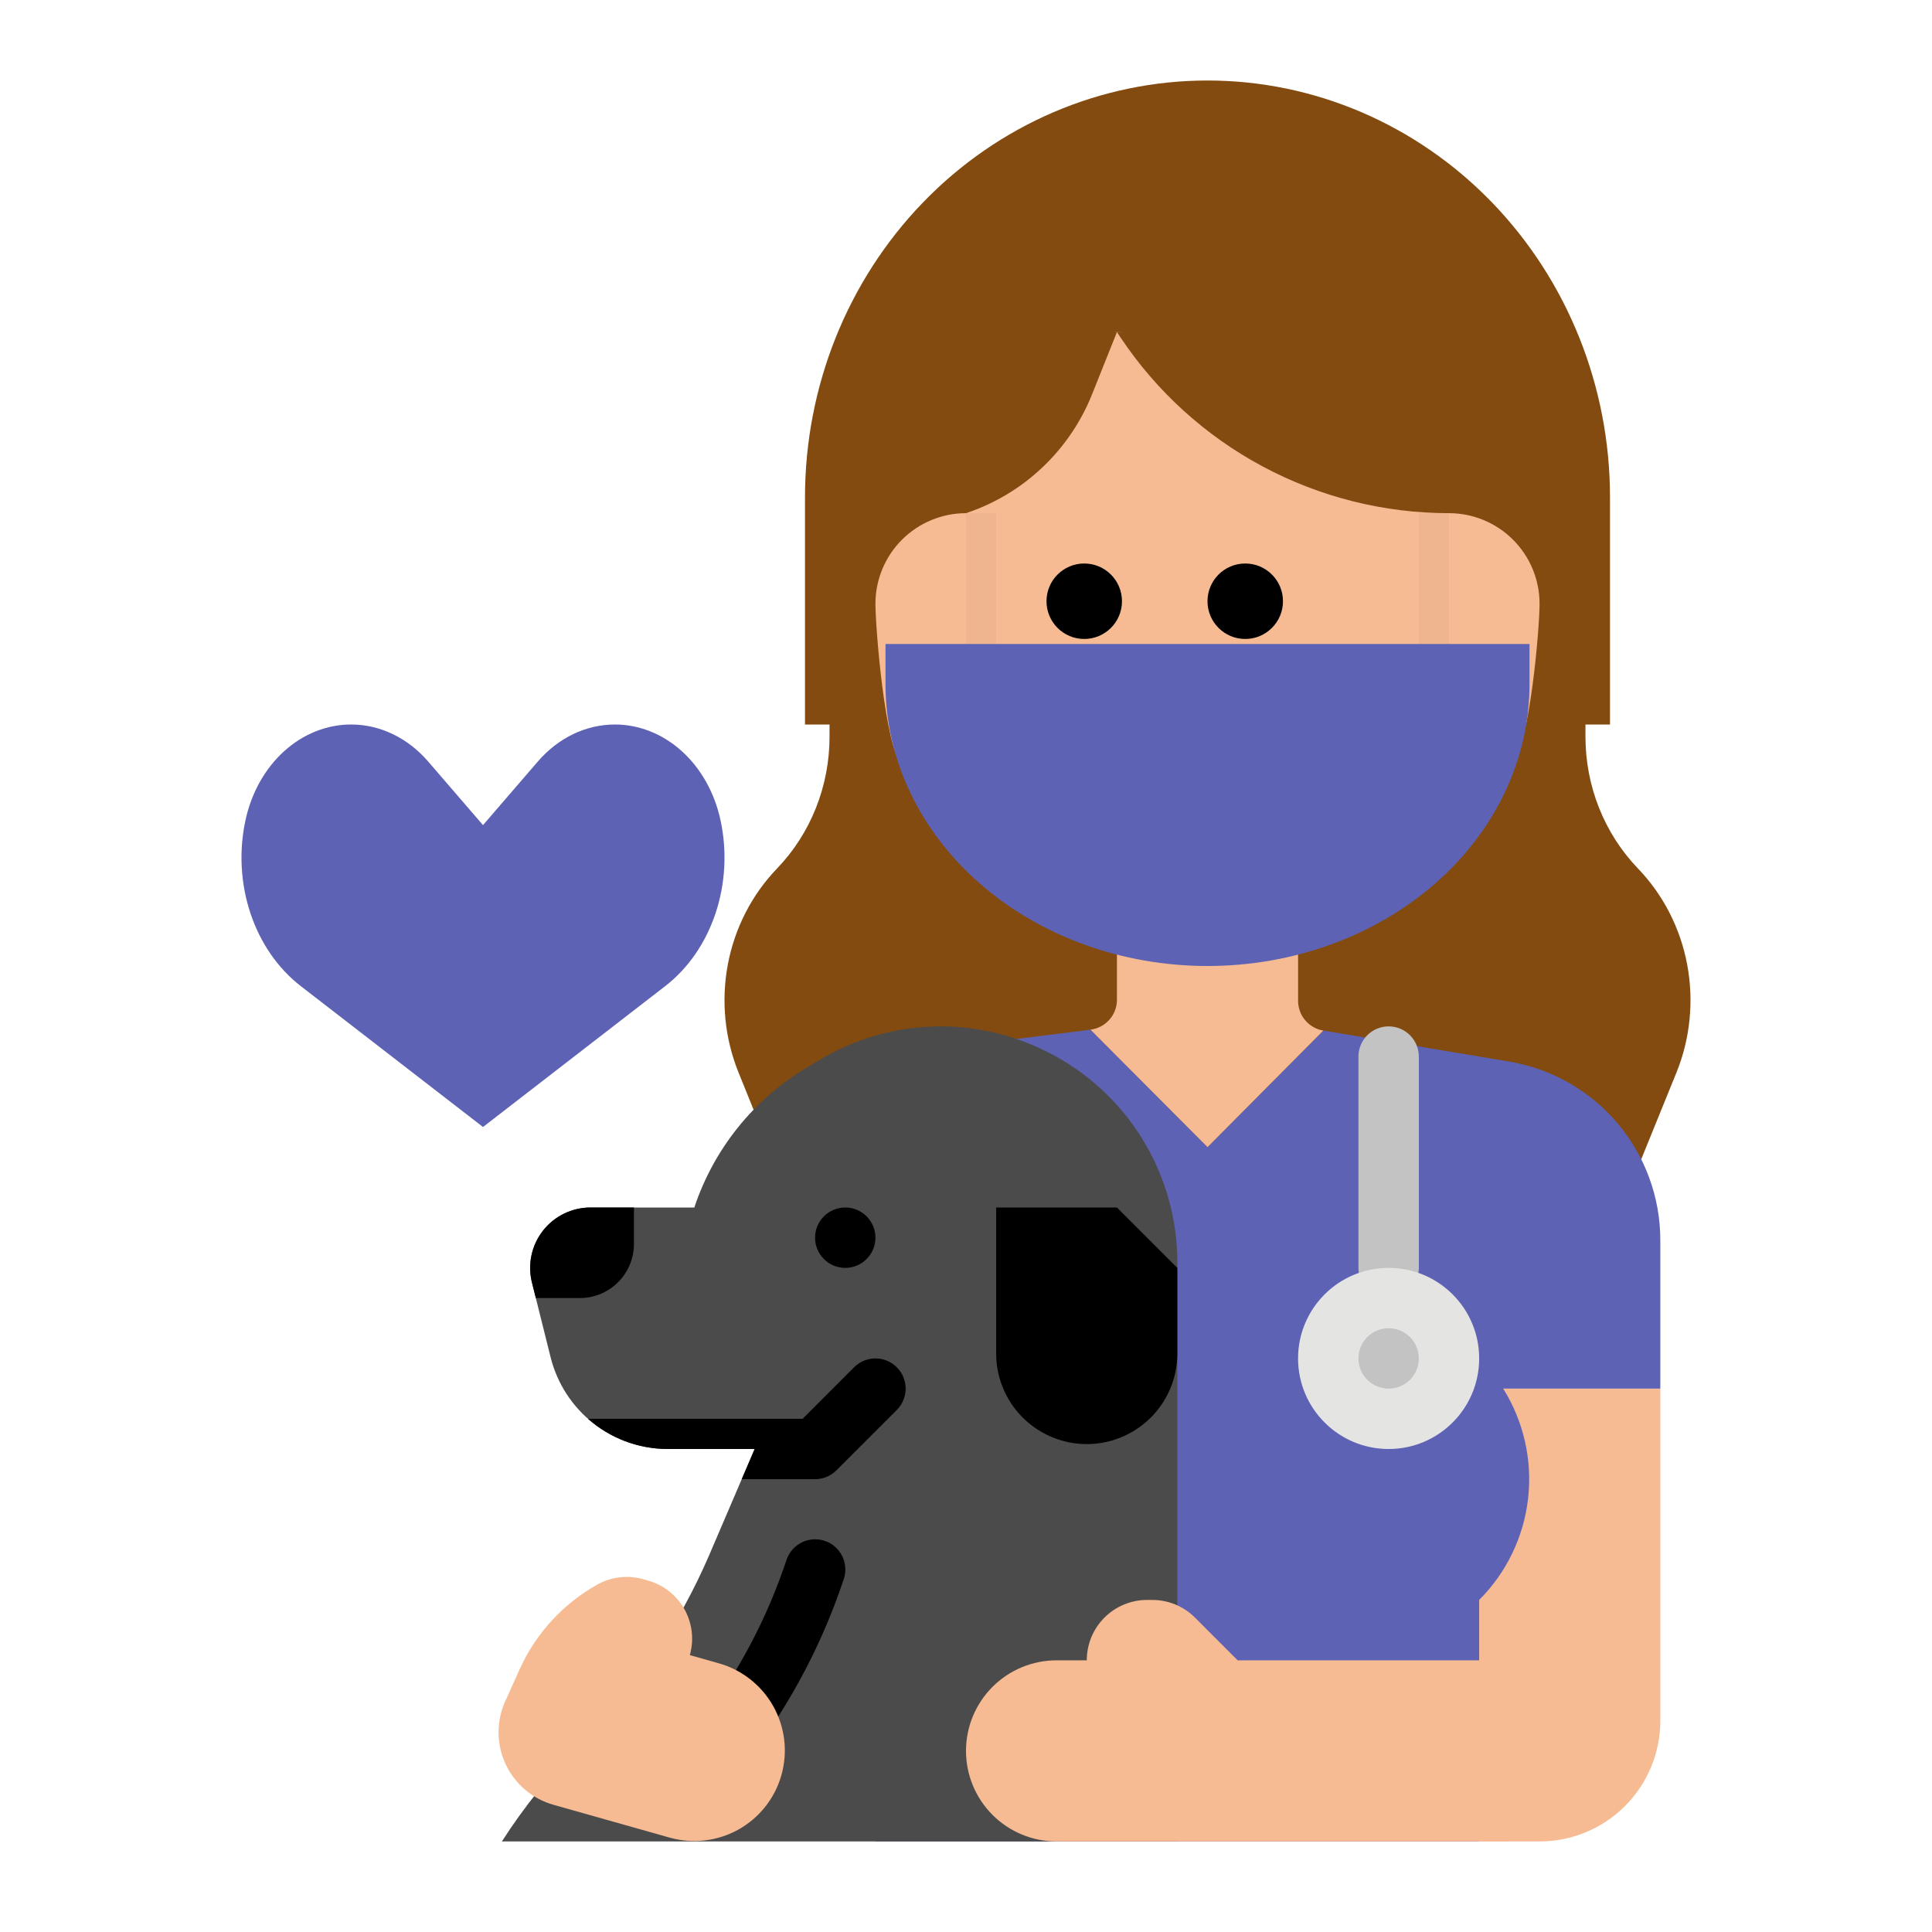
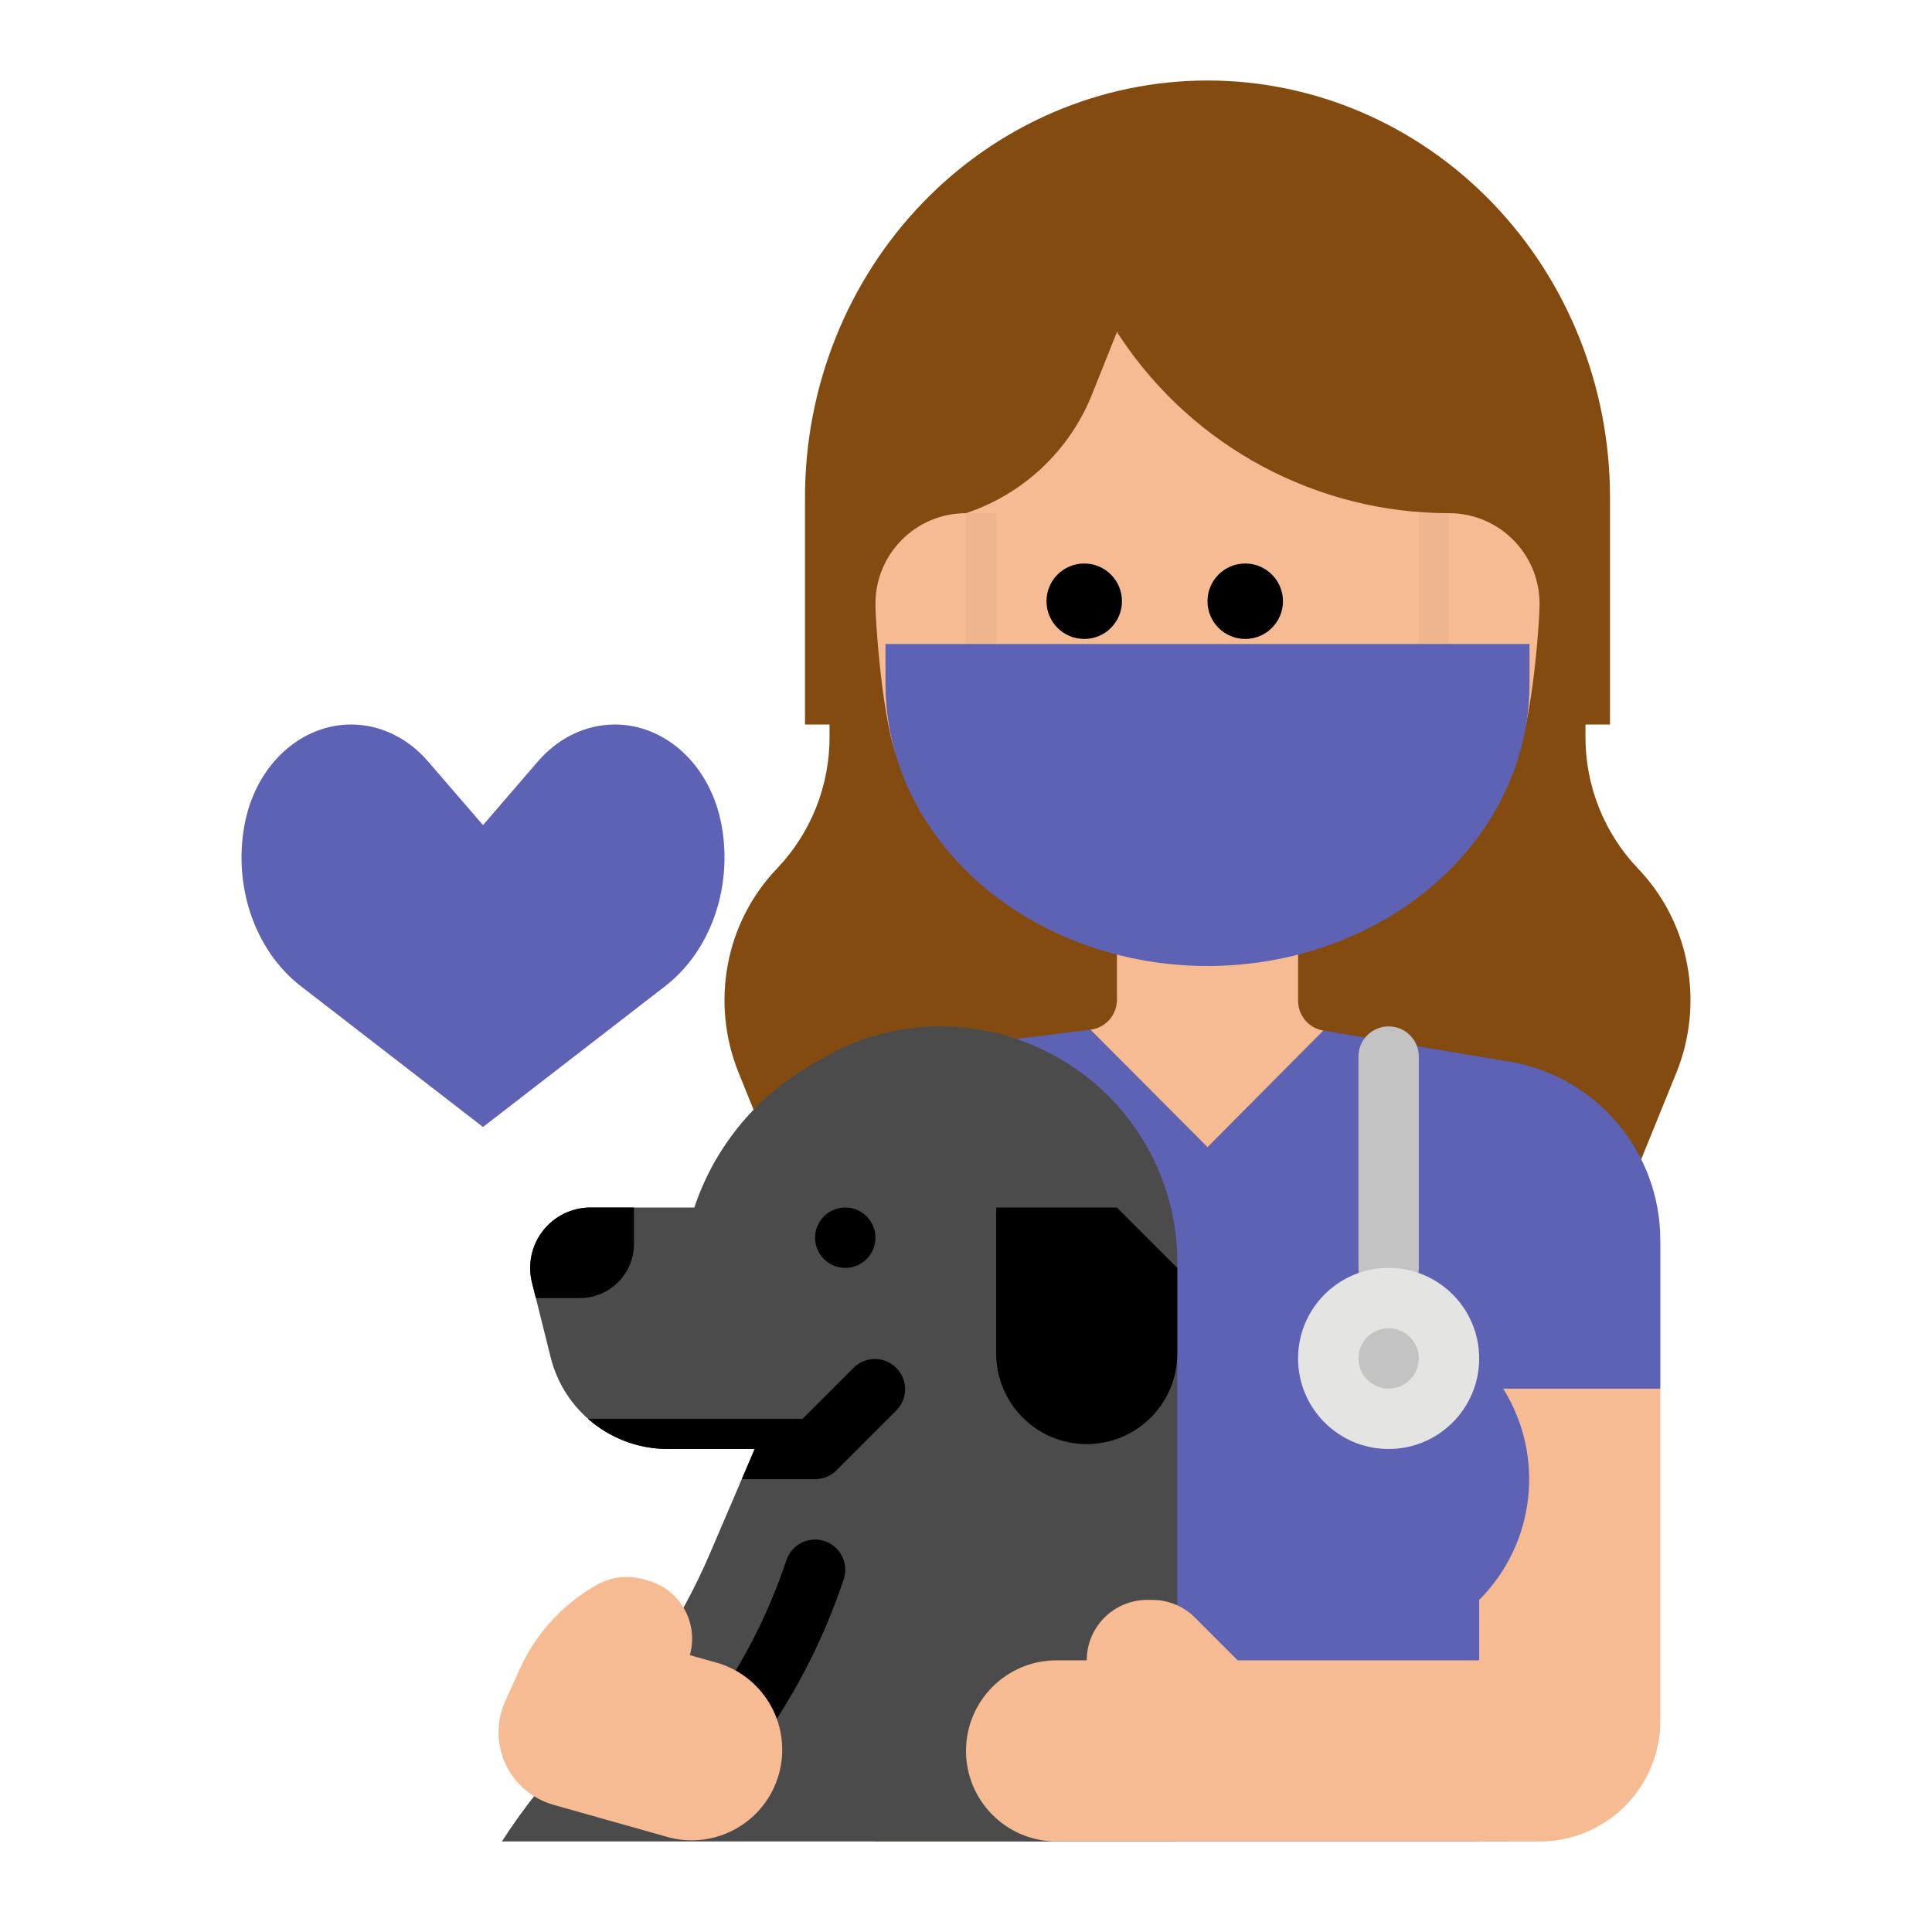
- <svg xmlns="http://www.w3.org/2000/svg" width="63" height="63" viewBox="0 0 63 63" fill="none">
-   <path d="M48.234 54.141V45.281H54.141V56.109C54.141 57.154 53.726 58.155 52.987 58.894C52.249 59.632 51.247 60.047 50.203 60.047H48.234V54.141Z" fill="#F6BB92" />
-   <path d="M52.879 39.375L53.827 37.042L54.668 34.972C55.118 33.859 55.239 32.632 55.016 31.448C54.792 30.263 54.234 29.174 53.412 28.321C52.316 27.181 51.7 25.636 51.7 24.025V18.375H27.05V24.025C27.05 25.636 26.434 27.182 25.338 28.321C24.516 29.175 23.958 30.263 23.734 31.448C23.511 32.632 23.632 33.859 24.082 34.972L24.972 37.172L52.879 39.375Z" fill="#834B10" />
-   <path d="M54.141 40.441C54.141 39.043 53.645 37.69 52.741 36.623C51.837 35.556 50.584 34.845 49.205 34.615L48.234 34.453L43.151 33.606L39.375 37.406L35.56 33.577L28.547 34.453V60.047H48.234V52.172C49.125 51.281 49.687 50.115 49.829 48.863C49.971 47.612 49.685 46.349 49.017 45.281H54.141V40.441Z" fill="#5D62B5" />
-   <path d="M52.5 23.625H26.25V16.213C26.25 12.609 27.633 9.153 30.094 6.605C32.556 4.057 35.894 2.625 39.375 2.625C42.856 2.625 46.194 4.057 48.656 6.605C51.117 9.153 52.5 12.609 52.5 16.213V23.625Z" fill="#834B10" />
-   <path d="M47.25 16.734V15.75L46.266 10.828H32.484L31.5 15.75V16.734C30.717 16.734 29.966 17.046 29.412 17.599C28.858 18.153 28.547 18.904 28.547 19.688C28.547 20.471 28.858 24.384 29.412 24.938C29.966 25.491 29.686 24.776 30.47 24.776L30.188 24.938H31.5C31.5 26.765 33.21 27.205 34.503 28.497C35.795 29.79 37.547 30.516 39.375 30.516C41.203 30.516 42.955 29.79 44.247 28.497C45.54 27.205 46.266 26.604 46.266 24.776L47.25 24.938H48.562C49.346 24.938 48.784 25.33 49.338 24.776C49.892 24.223 50.203 20.471 50.203 19.688C50.203 18.904 49.892 18.153 49.338 17.599C48.784 17.046 48.033 16.734 47.25 16.734Z" fill="#F6BB92" />
-   <path d="M38.391 41.165V60.047H16.365C17.099 58.904 17.954 57.843 18.915 56.882L18.987 56.809C20.747 55.052 22.155 52.975 23.135 50.689C23.522 49.788 23.907 48.888 24.187 48.234C24.442 47.64 24.609 47.25 24.609 47.25H21.777C20.899 47.249 20.046 46.955 19.355 46.415C18.663 45.875 18.171 45.119 17.957 44.267L17.473 42.328L17.346 41.821C17.273 41.531 17.268 41.228 17.33 40.935C17.392 40.643 17.52 40.368 17.704 40.132C17.888 39.896 18.124 39.706 18.392 39.574C18.661 39.443 18.956 39.375 19.256 39.375H22.641C23.275 37.469 24.571 35.853 26.294 34.82L26.725 34.562C27.832 33.899 29.088 33.525 30.378 33.475C31.668 33.425 32.95 33.702 34.105 34.278L34.148 34.3C35.423 34.938 36.495 35.918 37.244 37.13C37.994 38.343 38.391 39.74 38.391 41.165Z" fill="#4B4B4B" />
-   <path d="M38.391 41.344V44.137C38.391 44.757 38.196 45.361 37.833 45.864C37.471 46.366 36.959 46.742 36.371 46.938C35.765 47.141 35.11 47.141 34.504 46.938C33.916 46.742 33.404 46.366 33.042 45.864C32.679 45.361 32.484 44.757 32.484 44.137V39.375H36.422L38.391 41.344Z" fill="black" />
-   <path d="M29.243 45.978L27.274 47.946C27.09 48.131 26.839 48.234 26.578 48.234H24.187C24.442 47.64 24.609 47.25 24.609 47.25H21.777C20.818 47.251 19.892 46.901 19.174 46.266H26.171L27.85 44.585C28.035 44.4 28.286 44.296 28.547 44.296C28.808 44.296 29.058 44.4 29.243 44.585C29.428 44.77 29.532 45.02 29.532 45.281C29.532 45.542 29.428 45.793 29.243 45.978V45.978Z" fill="black" />
-   <path d="M20.672 39.375V40.565C20.672 41.032 20.486 41.481 20.155 41.812C19.825 42.142 19.376 42.328 18.909 42.328H17.473L17.346 41.821C17.273 41.531 17.268 41.228 17.33 40.935C17.392 40.643 17.52 40.368 17.704 40.132C17.888 39.896 18.123 39.706 18.392 39.575C18.661 39.443 18.956 39.375 19.256 39.375H20.672Z" fill="black" />
-   <path d="M23.725 57.615C23.542 57.615 23.363 57.564 23.208 57.468C23.052 57.372 22.927 57.234 22.845 57.071C22.763 56.907 22.729 56.724 22.745 56.542C22.762 56.361 22.828 56.187 22.938 56.041C24.112 54.476 25.026 52.732 25.644 50.876C25.684 50.752 25.748 50.638 25.832 50.539C25.917 50.44 26.02 50.359 26.136 50.3C26.252 50.241 26.379 50.206 26.509 50.197C26.638 50.187 26.769 50.203 26.892 50.245C27.015 50.286 27.13 50.351 27.228 50.436C27.326 50.522 27.406 50.626 27.463 50.743C27.521 50.859 27.555 50.986 27.563 51.116C27.571 51.246 27.554 51.376 27.512 51.499C26.827 53.556 25.814 55.488 24.513 57.222C24.421 57.344 24.302 57.444 24.166 57.512C24.029 57.58 23.878 57.616 23.725 57.615V57.615Z" fill="black" />
-   <path d="M31.5 16.734C32.425 16.426 33.273 15.92 33.982 15.25C34.692 14.581 35.247 13.765 35.61 12.86L36.422 10.828L31.5 9.844V16.734Z" fill="#834B10" />
-   <path d="M36.422 10.828L36.537 11.001C37.713 12.765 39.306 14.211 41.175 15.211C43.044 16.211 45.13 16.734 47.25 16.734V9.844L36.422 10.828Z" fill="#834B10" />
-   <path d="M35.355 20.836C36.035 20.836 36.586 20.285 36.586 19.605C36.586 18.926 36.035 18.375 35.355 18.375C34.676 18.375 34.125 18.926 34.125 19.605C34.125 20.285 34.676 20.836 35.355 20.836Z" fill="black" />
-   <path d="M40.605 20.836C41.285 20.836 41.836 20.285 41.836 19.605C41.836 18.926 41.285 18.375 40.605 18.375C39.926 18.375 39.375 18.926 39.375 19.605C39.375 20.285 39.926 20.836 40.605 20.836Z" fill="black" />
-   <path d="M45.281 42.328C45.02 42.328 44.77 42.224 44.585 42.04C44.401 41.855 44.297 41.605 44.297 41.344V34.453C44.297 34.192 44.401 33.942 44.585 33.757C44.77 33.572 45.02 33.469 45.281 33.469C45.542 33.469 45.793 33.572 45.977 33.757C46.162 33.942 46.266 34.192 46.266 34.453V41.344C46.266 41.605 46.162 41.855 45.977 42.04C45.793 42.224 45.542 42.328 45.281 42.328Z" fill="#C3C3C3" />
-   <path d="M45.281 47.25C46.912 47.25 48.234 45.928 48.234 44.297C48.234 42.666 46.912 41.344 45.281 41.344C43.65 41.344 42.328 42.666 42.328 44.297C42.328 45.928 43.65 47.25 45.281 47.25Z" fill="#E4E4E2" />
-   <path d="M45.281 45.281C45.825 45.281 46.266 44.84 46.266 44.297C46.266 43.753 45.825 43.312 45.281 43.312C44.738 43.312 44.297 43.753 44.297 44.297C44.297 44.84 44.738 45.281 45.281 45.281Z" fill="#C3C3C3" />
-   <path d="M49.219 60.047H34.453C33.67 60.047 32.919 59.736 32.365 59.182C31.811 58.628 31.5 57.877 31.5 57.094C31.5 56.31 31.811 55.559 32.365 55.006C32.919 54.452 33.67 54.141 34.453 54.141H35.438C35.438 53.618 35.645 53.118 36.014 52.748C36.383 52.379 36.884 52.172 37.406 52.172H37.575C38.097 52.172 38.598 52.379 38.967 52.748L40.359 54.141H49.219V60.047Z" fill="#F6BB92" />
-   <path d="M16.474 55.477C16.329 55.799 16.255 56.149 16.257 56.502C16.259 56.856 16.337 57.205 16.487 57.525C16.636 57.846 16.853 58.13 17.122 58.359C17.391 58.588 17.707 58.756 18.047 58.852L21.836 59.922C22.59 60.135 23.397 60.04 24.081 59.658C24.764 59.276 25.268 58.638 25.481 57.884C25.694 57.13 25.599 56.323 25.217 55.639C24.834 54.956 24.196 54.452 23.442 54.239L22.495 53.971C22.565 53.723 22.586 53.462 22.556 53.206C22.526 52.949 22.445 52.701 22.319 52.475C22.193 52.249 22.023 52.051 21.82 51.891C21.617 51.73 21.385 51.612 21.136 51.541L20.973 51.496C20.725 51.425 20.464 51.405 20.208 51.435C19.951 51.465 19.703 51.546 19.477 51.672C18.361 52.296 17.475 53.262 16.948 54.427L16.474 55.477Z" fill="#F6BB92" />
-   <path d="M11.45 23.625C12.391 23.625 13.295 24.059 13.961 24.831L15.75 26.906L17.539 24.831C18.205 24.059 19.108 23.625 20.05 23.625C20.842 23.625 21.611 23.932 22.236 24.497C22.86 25.063 23.303 25.854 23.495 26.745C23.713 27.753 23.656 28.813 23.333 29.782C23.01 30.751 22.437 31.58 21.692 32.156L15.75 36.75L9.808 32.156C9.063 31.58 8.49 30.751 8.167 29.782C7.844 28.813 7.787 27.753 8.005 26.745C8.197 25.854 8.64 25.063 9.264 24.497C9.888 23.932 10.658 23.625 11.45 23.625V23.625Z" fill="#5D62B5" />
-   <path d="M31.5 16.734H32.484V22.641H31.5V16.734Z" fill="#EEB58E" />
-   <path d="M46.266 16.734H47.25V22.641H46.266V16.734Z" fill="#EEB58E" />
-   <path d="M35.56 33.577L39.376 37.406L43.151 33.606C42.921 33.568 42.712 33.449 42.562 33.271C42.411 33.093 42.329 32.868 42.329 32.635V29.531H36.422V32.6C36.422 32.84 36.335 33.071 36.176 33.251C36.017 33.431 35.798 33.547 35.56 33.577V33.577Z" fill="#F6BB92" />
-   <path d="M39.375 31.5C36.59 31.5 33.919 30.532 31.95 28.809C29.981 27.086 28.875 24.749 28.875 22.312V21H49.875V22.312C49.875 24.749 48.769 27.086 46.8 28.809C44.831 30.532 42.16 31.5 39.375 31.5Z" fill="#5D62B5" />
-   <path d="M27.562 41.344C28.106 41.344 28.547 40.903 28.547 40.359C28.547 39.816 28.106 39.375 27.562 39.375C27.019 39.375 26.578 39.816 26.578 40.359C26.578 40.903 27.019 41.344 27.562 41.344Z" fill="black" />
+ <svg xmlns="http://www.w3.org/2000/svg" width="63" height="63" fill="none">
+   <path d="M48.234 54.14v-8.859h5.907V56.11a3.937 3.937 0 01-3.938 3.938h-1.969V54.14z" fill="#F6BB92" />
+   <path d="M52.879 39.375l.948-2.333.84-2.07c.451-1.113.572-2.34.349-3.524a6.154 6.154 0 00-1.604-3.127 6.198 6.198 0 01-1.712-4.296v-5.65H27.05v5.65a6.199 6.199 0 01-1.712 4.296 6.153 6.153 0 00-1.604 3.127 6.295 6.295 0 00.348 3.524l.89 2.2 27.907 2.203z" fill="#834B10" />
+   <path d="M54.14 40.441a5.906 5.906 0 00-4.935-5.826l-.97-.162-5.084-.847-3.776 3.8-3.815-3.83-7.013.877v25.594h19.687v-7.875a5.57 5.57 0 00.783-6.89h5.124V40.44z" fill="#5D62B5" />
+   <path d="M52.5 23.625H26.25v-7.412c0-3.604 1.383-7.06 3.844-9.608 2.462-2.548 5.8-3.98 9.281-3.98 3.481 0 6.82 1.432 9.28 3.98 2.462 2.548 3.845 6.004 3.845 9.608v7.412z" fill="#834B10" />
+   <path d="M47.25 16.734v-.984l-.984-4.922H32.484L31.5 15.75v.984a2.953 2.953 0 00-2.953 2.953c0 .784.311 4.697.865 5.25.554.554.274-.16 1.058-.16l-.282.16H31.5c0 1.828 1.71 2.268 3.003 3.56a6.89 6.89 0 009.744 0c1.293-1.292 2.019-1.893 2.019-3.72l.984.16h1.313c.783 0 .221.393.775-.16.554-.555.865-4.306.865-5.09a2.953 2.953 0 00-2.953-2.953z" fill="#F6BB92" />
+   <path d="M38.39 41.165v18.882H16.366a19.004 19.004 0 012.55-3.165l.072-.073a19.512 19.512 0 004.148-6.12c.387-.9.772-1.801 1.052-2.455l.422-.984h-2.832a3.94 3.94 0 01-3.82-2.983l-.484-1.939-.127-.507a1.969 1.969 0 011.91-2.446h3.385a8.41 8.41 0 013.653-4.555l.43-.258a7.68 7.68 0 017.38-.284l.044.023a7.675 7.675 0 014.243 6.864z" fill="#4B4B4B" />
+   <path d="M38.39 41.344v2.793a2.953 2.953 0 11-5.906 0v-4.762h3.938l1.969 1.969zM29.243 45.978l-1.968 1.968a.985.985 0 01-.697.288h-2.39l.421-.984h-2.832c-.959 0-1.885-.35-2.603-.984h6.997l1.68-1.681a.985.985 0 011.392 1.393zM20.672 39.375v1.19a1.763 1.763 0 01-1.764 1.763h-1.435l-.127-.507a1.969 1.969 0 011.91-2.446h1.416zM23.725 57.615a.986.986 0 01-.787-1.575 18.164 18.164 0 002.706-5.164.984.984 0 111.868.623 20.133 20.133 0 01-2.999 5.723.983.983 0 01-.788.393z" fill="#000" />
+   <path d="M31.5 16.734a6.712 6.712 0 004.11-3.874l.812-2.032-4.922-.984v6.89zM36.422 10.828l.115.173a12.875 12.875 0 0010.713 5.733v-6.89l-10.828.984z" fill="#834B10" />
+   <path d="M35.355 20.836a1.23 1.23 0 100-2.461 1.23 1.23 0 000 2.46zM40.605 20.836a1.23 1.23 0 100-2.461 1.23 1.23 0 000 2.46z" fill="#000" />
+   <path d="M45.281 42.328a.984.984 0 01-.984-.984v-6.89a.984.984 0 011.969 0v6.89a.984.984 0 01-.985.984z" fill="#C3C3C3" />
+   <path d="M45.281 47.25a2.953 2.953 0 100-5.906 2.953 2.953 0 000 5.906z" fill="#E4E4E2" />
+   <path d="M45.281 45.281a.984.984 0 100-1.968.984.984 0 000 1.968z" fill="#C3C3C3" />
+   <path d="M49.219 60.047H34.453a2.953 2.953 0 010-5.906h.984a1.969 1.969 0 011.97-1.97h.168c.522 0 1.023.208 1.392.578l1.392 1.392h8.86v5.906zM16.474 55.477a2.456 2.456 0 001.573 3.375l3.79 1.07a2.954 2.954 0 001.605-5.683l-.947-.267a1.968 1.968 0 00-1.359-2.43l-.163-.046a1.97 1.97 0 00-1.496.176 5.975 5.975 0 00-2.529 2.755l-.474 1.05z" fill="#F6BB92" />
+   <path d="M11.45 23.625c.941 0 1.845.434 2.51 1.206l1.79 2.075 1.789-2.075c.666-.772 1.57-1.206 2.51-1.206.793 0 1.562.307 2.187.872.624.566 1.067 1.357 1.26 2.248a5.796 5.796 0 01-.163 3.037c-.323.969-.896 1.798-1.641 2.374L15.75 36.75l-5.942-4.594c-.745-.576-1.318-1.405-1.64-2.374a5.796 5.796 0 01-.163-3.037c.192-.891.635-1.682 1.26-2.248.623-.565 1.393-.872 2.185-.872z" fill="#5D62B5" />
+   <path d="M31.5 16.734h.984v5.907H31.5v-5.907zM46.266 16.734h.984v5.907h-.984v-5.907z" fill="#EEB58E" />
+   <path d="M35.56 33.577l3.816 3.83 3.775-3.801a.984.984 0 01-.822-.971V29.53h-5.907V32.6a.984.984 0 01-.862.977z" fill="#F6BB92" />
+   <path d="M39.375 31.5c-2.785 0-5.456-.968-7.425-2.691-1.969-1.723-3.075-4.06-3.075-6.497V21h21v1.313c0 2.436-1.106 4.773-3.075 6.496-1.97 1.723-4.64 2.691-7.425 2.691z" fill="#5D62B5" />
+   <path d="M27.563 41.344a.984.984 0 100-1.969.984.984 0 000 1.969z" fill="#000" />
</svg>
